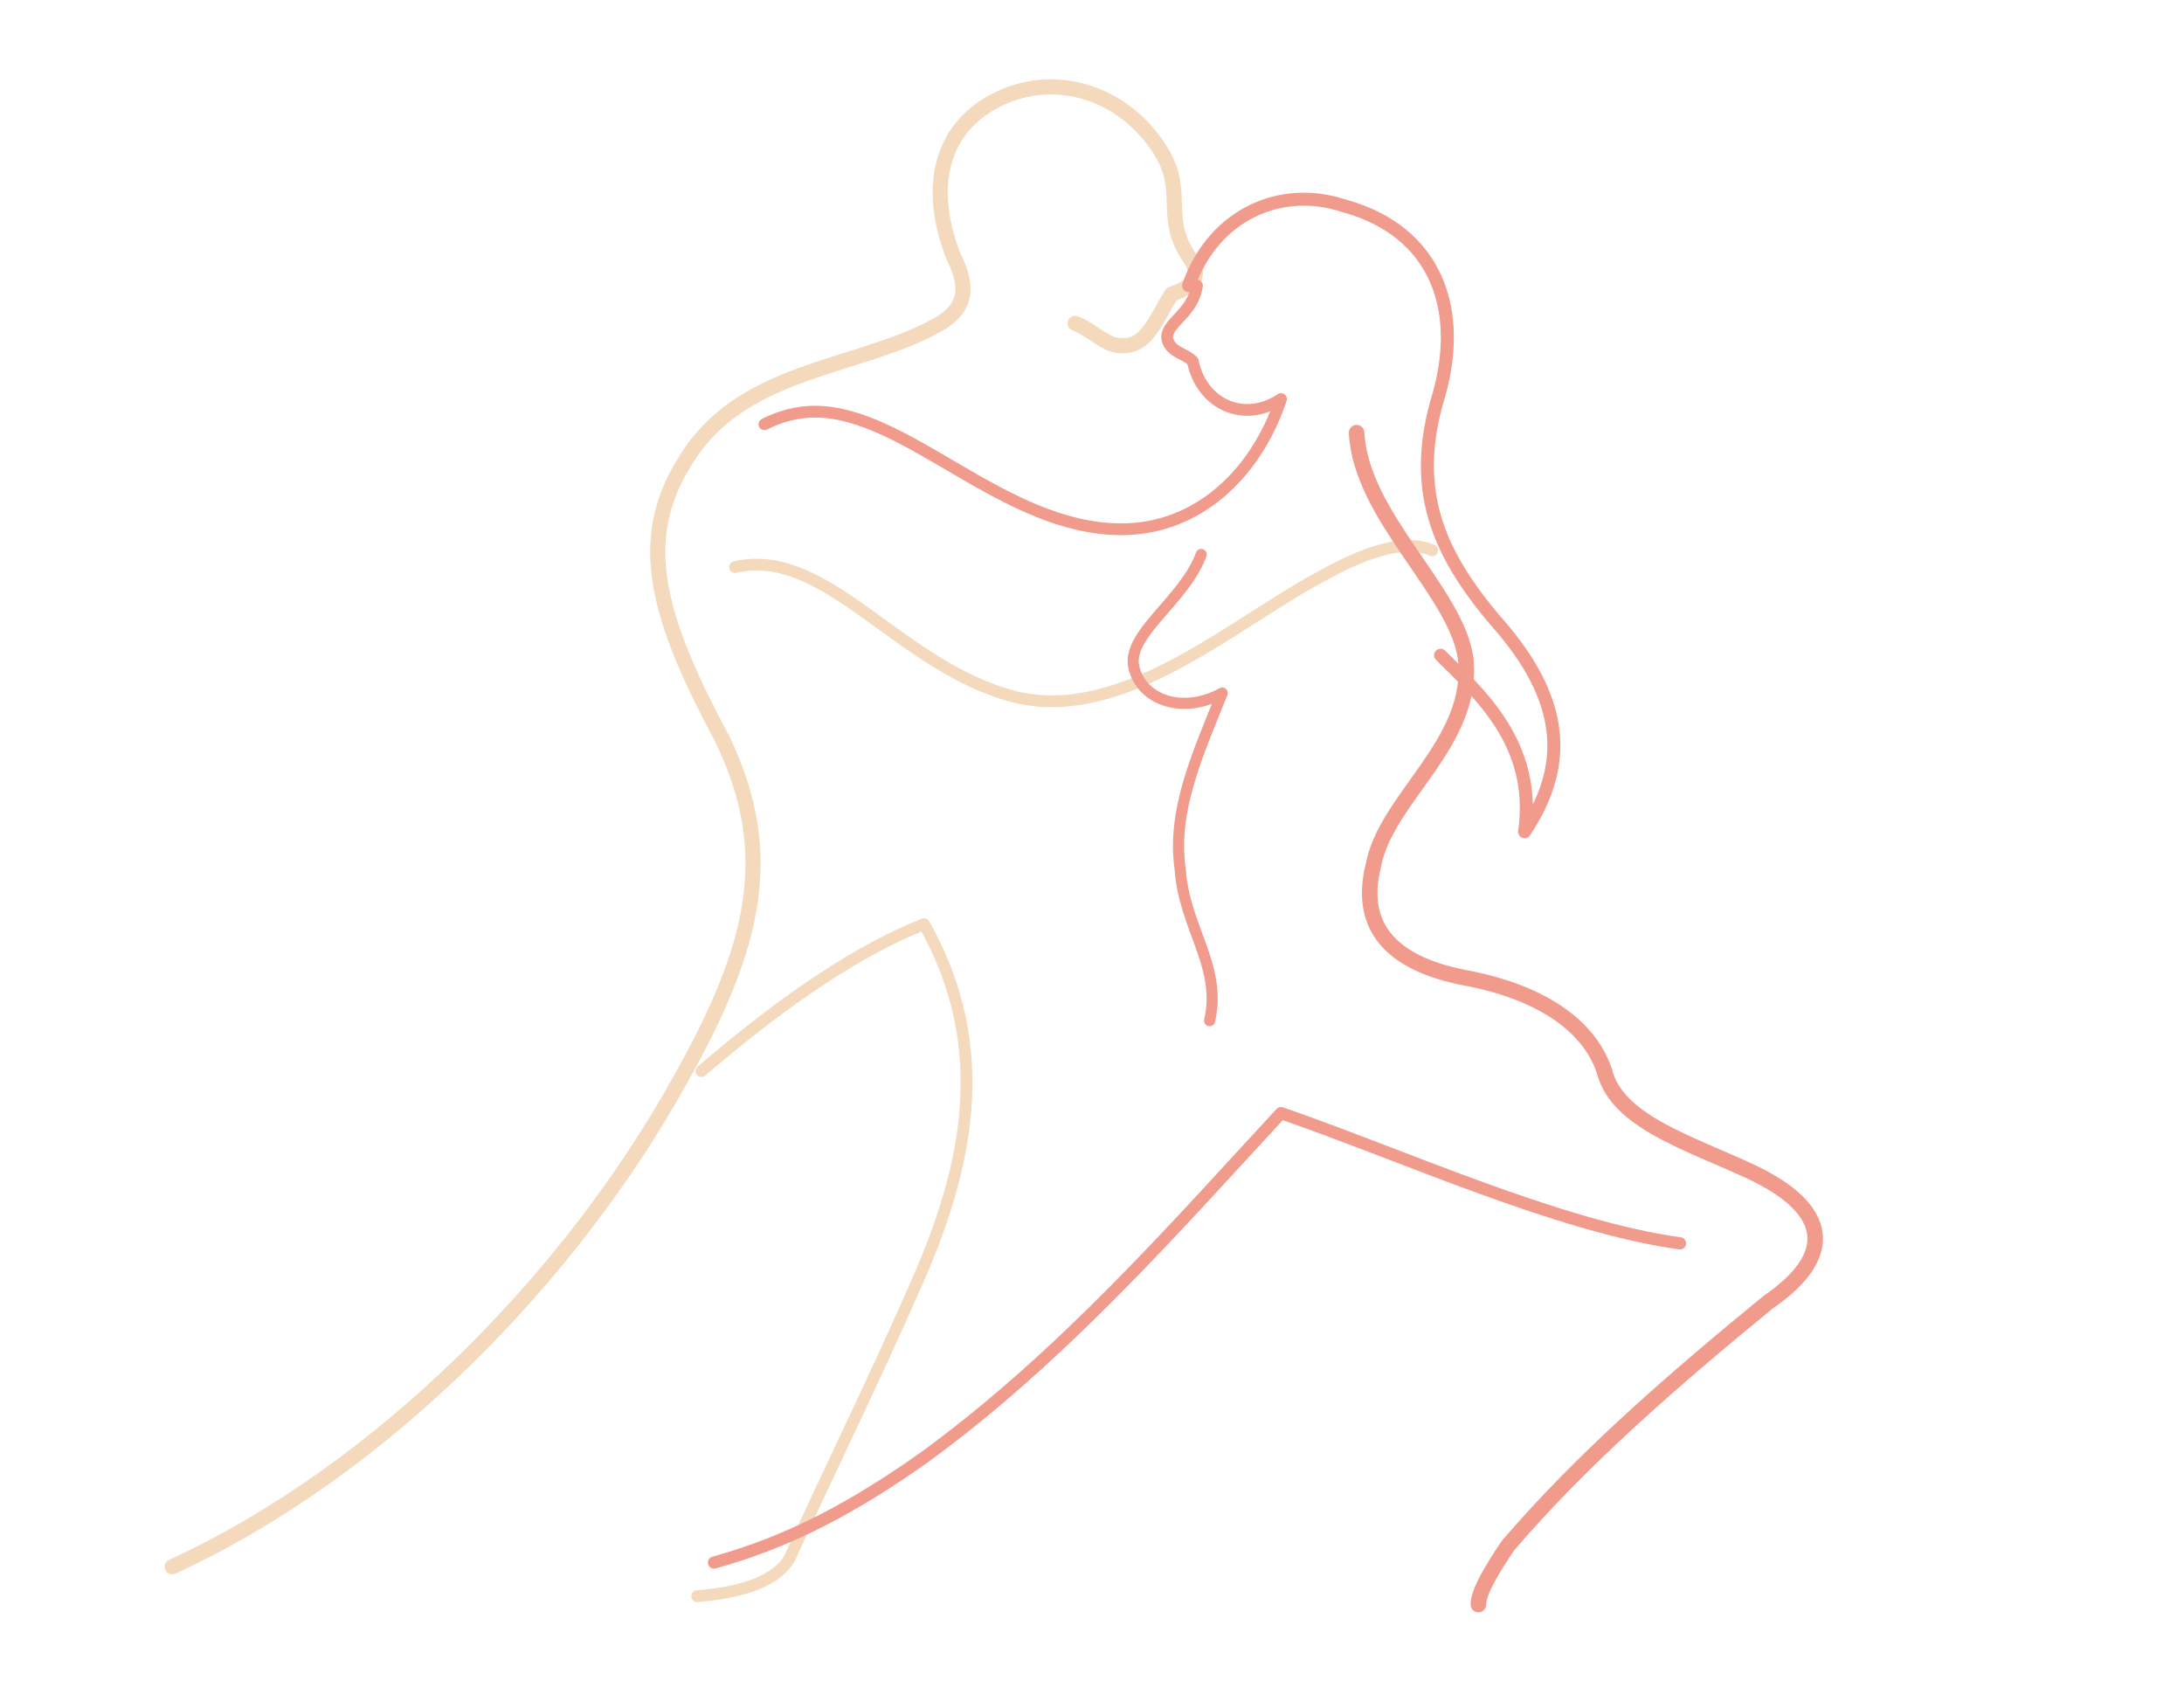
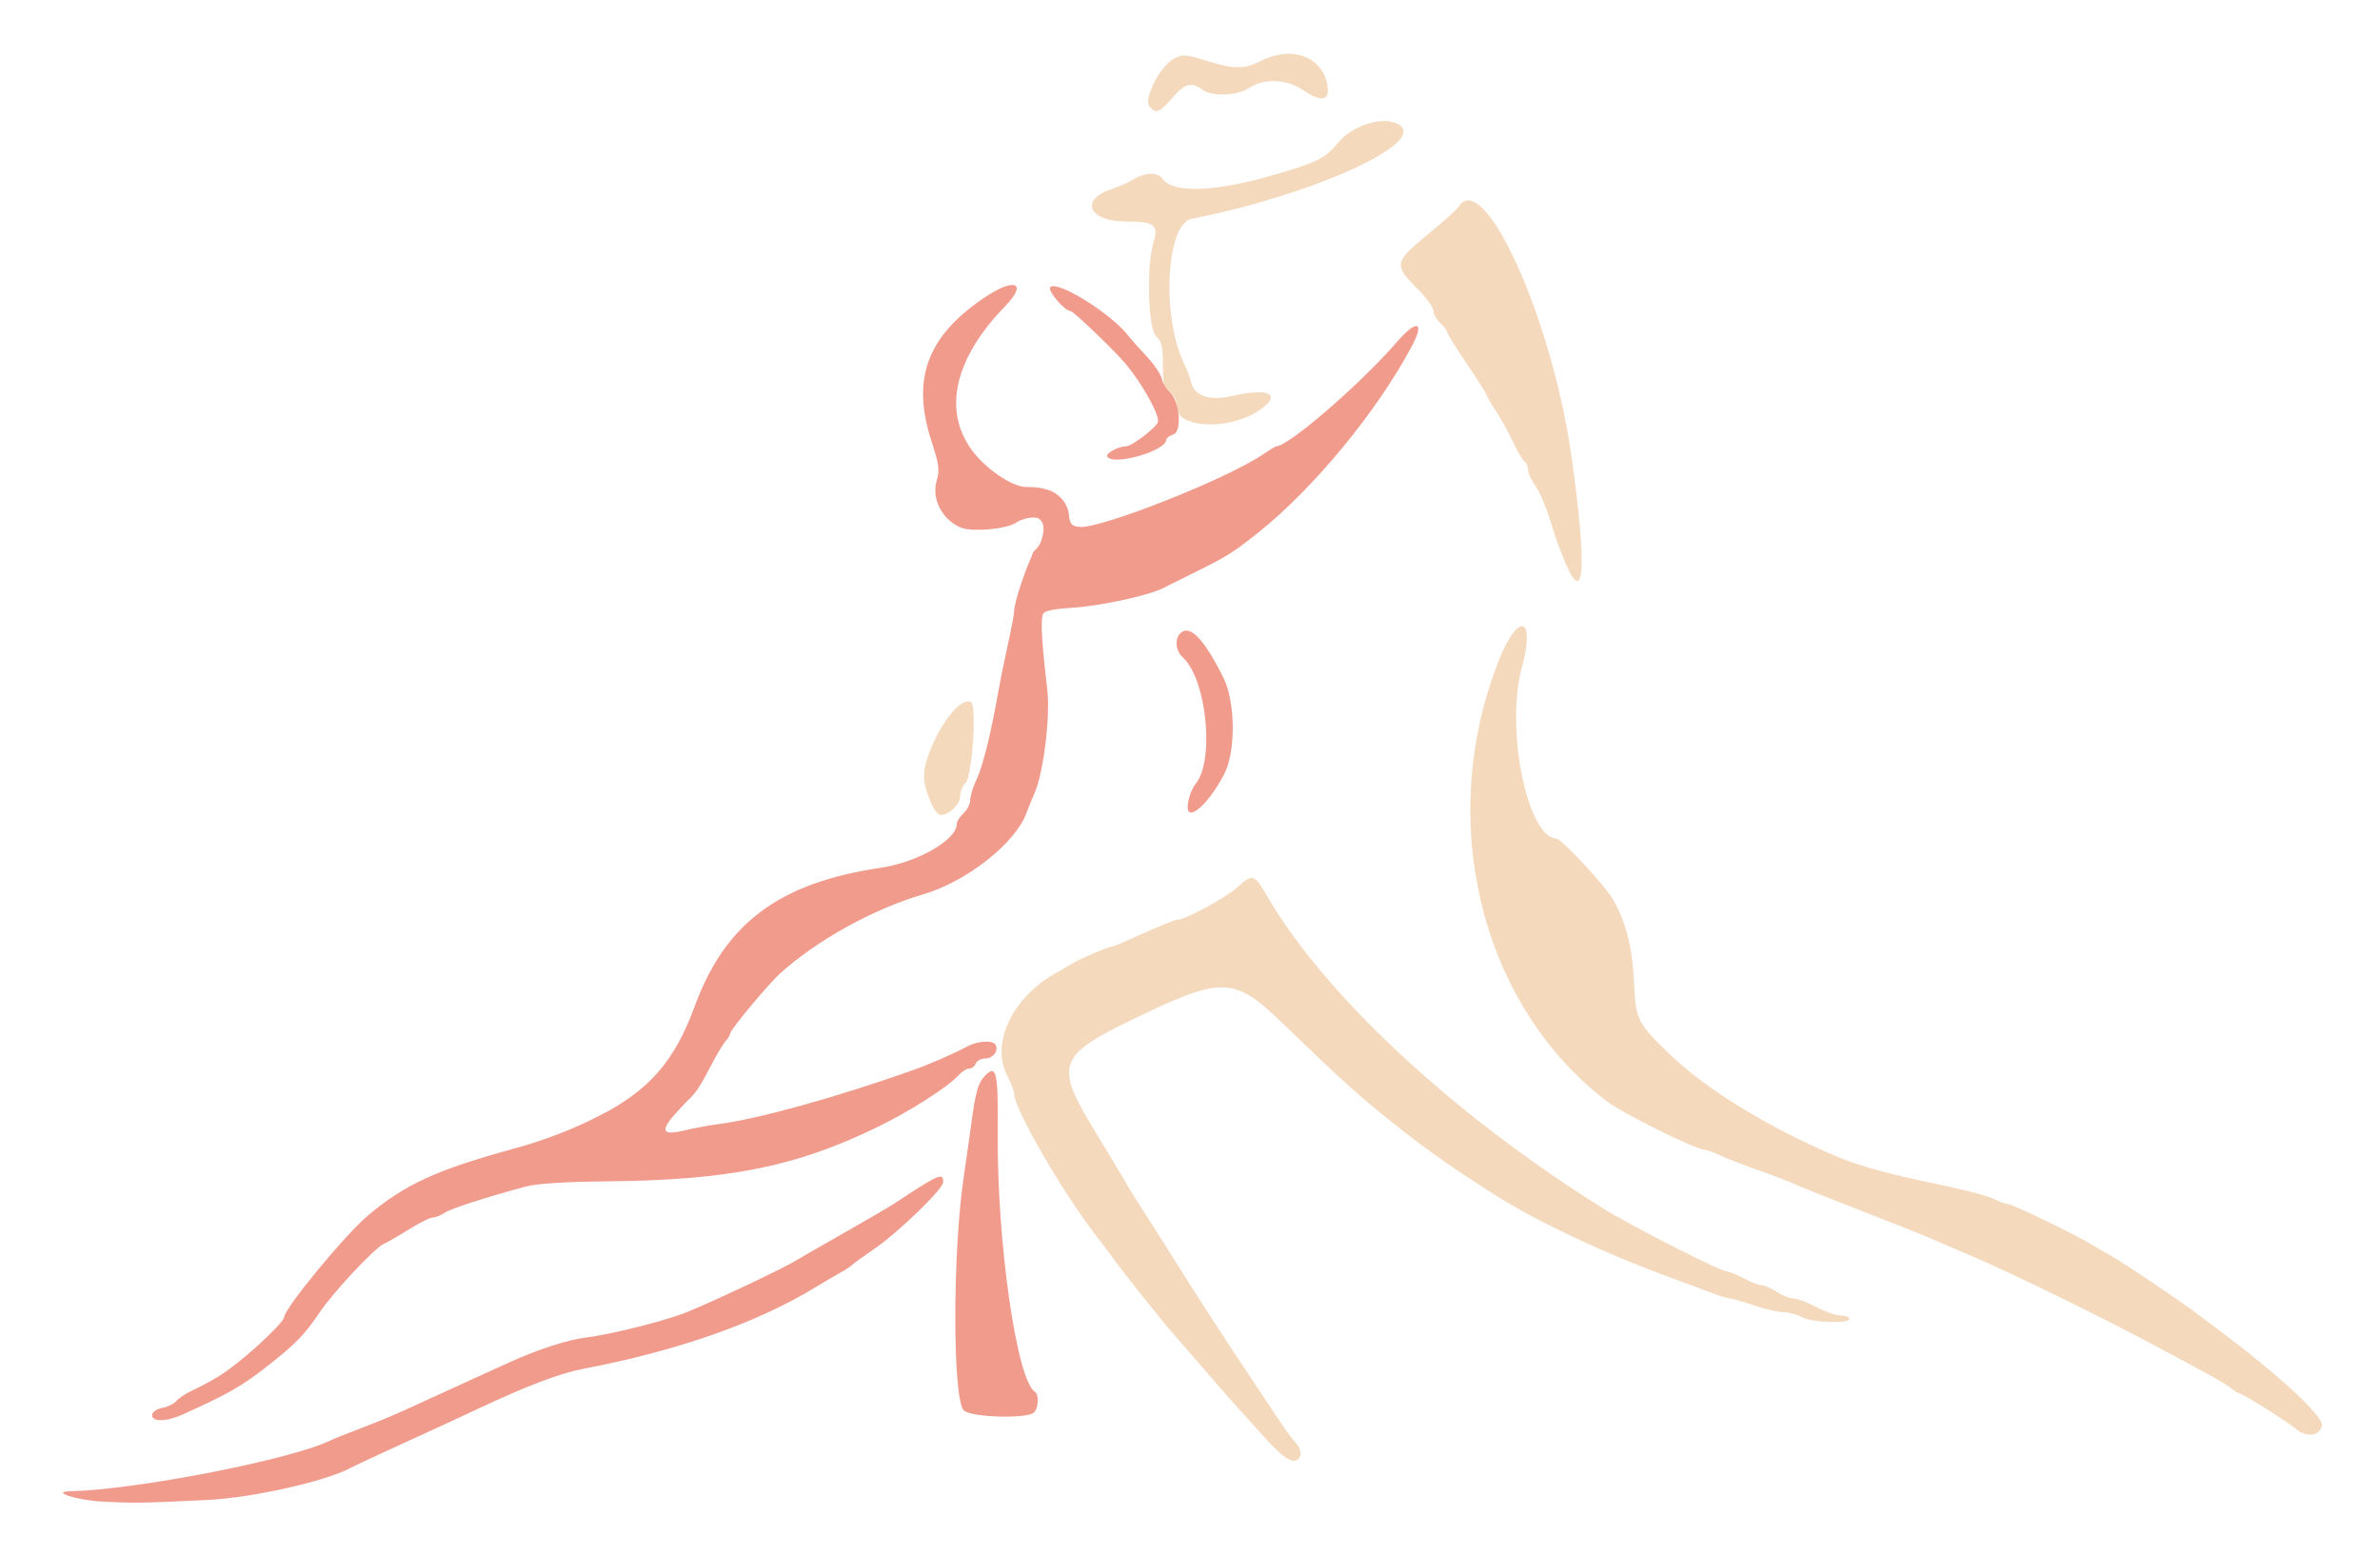
- <svg xmlns="http://www.w3.org/2000/svg" viewBox="0 0 520 400" class="dance-drawing" fill="none" stroke-linecap="round" stroke-linejoin="round" aria-hidden="true">
-   <g stroke="#F4D9BD">
-     <path data-line="lead-back" stroke-width="3.6" d="M41 373 C91 350 136 304 162 257 C180 225 185 203 172 176 C157 148 151 129 163 110 C176 88 203 88 222 78 C230 74 231 69 227 61 C220 43 225 29 239 23 C253 17 269 23 277 37 C282 46 277 52 283 61 C286 65 285 68 279 70 C275 76 273 84 265 82 C262 81 259 78 256 77" />
-     <path data-line="lead-leg" stroke-width="2.8" d="M167 255 C188 237 205 226 220 220 C237 250 230 279 218 306 C207 331 197 351 188 371 C185 376 178 379 166 380" />
-     <path data-line="lead-arm" stroke-width="2.8" d="M175 135 C197 130 214 159 242 166 C268 172 294 148 315 137 C324 132 334 128 341 131" />
-   </g>
-   <g stroke="#F19B8D">
-     <path data-line="follow-back" stroke-width="3.7" d="M323 103 C324 123 347 141 349 157 C351 177 330 190 327 206 C323 222 333 230 350 233 C365 236 378 243 382 255" />
-     <path data-line="follow-raised" stroke-width="3.7" d="M382 255 C385 267 402 272 417 279 C436 288 437 299 421 310 C399 328 377 347 359 368 C355 374 352 379 352 382" />
-     <path data-line="follow-leg" stroke-width="2.9" d="M400 296 C371 292 334 275 305 265 C280 292 253 323 220 347 C203 359 188 367 170 372" />
-     <path data-line="follow-front" stroke-width="2.65" d="M286 132 C282 143 268 151 270 159 C272 167 282 170 291 165 C285 180 279 193 281 207 C282 221 291 230 288 243" />
-     <path data-line="follow-arm" stroke-width="2.8" d="M285 68 C284 75 277 77 278 81 C279 84 282 84 284 86 C286 96 296 101 305 95 C299 113 285 126 267 126 C239 126 216 98 194 98 C190 98 186 99 182 101" />
-     <path data-line="follow-hair" stroke-width="3.1" d="M283 68 C289 51 305 44 320 49 C342 55 349 74 342 96 C336 118 343 133 358 150 C373 168 373 183 363 198 C366 177 352 165 343 156" />
-   </g>
+ <svg xmlns="http://www.w3.org/2000/svg" viewBox="-2 1 176 115" width="528" height="345" role="img" aria-label="Знак школы TangoCity">
+   <path data-mark="long-leg" fill="#F4D9BD" d="M167.819 106.665C167.031 106.025 163.801 104 163.568 104C163.483 104 163.237 103.845 163.02 103.656C162.647 103.33 161.686 102.792 157.25 100.424C153.346 98.34 147.014 95.24 144.125 93.999C142.475 93.29 140.787 92.563 140.375 92.385C139.963 92.207 137.825 91.361 135.625 90.507C133.425 89.652 131.287 88.798 130.875 88.609C130.463 88.421 129.619 88.084 129 87.862C126.427 86.936 125.837 86.71 125.087 86.364C124.654 86.164 124.194 86 124.065 86C123.432 86 118.059 83.348 116.875 82.451C107.573 75.404 104.183 61.885 108.749 50.045C110.232 46.197 111.6 46.45 110.534 50.375C109.317 54.855 110.938 62.892 113.078 62.991C113.481 63.009 116.645 66.401 117.283 67.5C118.232 69.133 118.727 71.108 118.84 73.707C118.954 76.361 119.096 76.645 121.414 78.885C124.161 81.539 128.779 84.369 133.875 86.521C135.438 87.181 137.791 87.83 141.02 88.49C143.025 88.9 144.994 89.407 145.395 89.616C145.797 89.826 146.262 89.998 146.429 89.998C146.774 90 151.42 92.241 152.75 93.047C153.231 93.339 153.85 93.701 154.125 93.851C154.981 94.32 159.063 97.063 160.375 98.051C161.062 98.569 161.85 99.161 162.125 99.366C166.558 102.678 169.841 105.722 169.708 106.397C169.558 107.156 168.592 107.293 167.819 106.665Z" />
+   <path data-mark="bent-leg" fill="#F4D9BD" d="M91.464 107.217C90.59 106.236 89.738 105.291 89.57 105.117C89.402 104.943 88.403 103.804 87.351 102.588C86.299 101.371 85.143 100.039 84.782 99.629C83.967 98.705 81.05 95.048 80.375 94.104C80.1 93.72 79.478 92.893 78.992 92.266C76.563 89.127 73 82.96 73 81.894C73 81.676 72.775 81.078 72.5 80.565C71.219 78.175 72.855 74.718 76.125 72.909C76.537 72.68 77.044 72.386 77.25 72.255C77.724 71.954 79.918 71 80.136 71C80.226 71 80.654 70.842 81.087 70.649C84.104 69.306 84.837 69 85.041 69C85.633 69 88.623 67.387 89.5 66.595C90.628 65.576 90.754 65.611 91.674 67.2C95.936 74.565 105.512 83.463 116.625 90.383C118.625 91.628 125.24 94.997 125.688 94.999C125.861 95 126.422 95.225 126.935 95.5C127.448 95.775 128.038 96.001 128.246 96.002C128.455 96.003 128.963 96.227 129.375 96.5C129.787 96.773 130.351 96.997 130.627 96.998C130.903 96.999 131.657 97.281 132.303 97.625C132.949 97.969 133.764 98.25 134.114 98.25C134.464 98.25 134.75 98.362 134.75 98.5C134.75 98.881 131.961 98.781 131.25 98.375C130.906 98.178 130.284 98.014 129.866 98.009C129.449 98.004 128.468 97.775 127.685 97.5C126.903 97.225 126.121 97 125.949 97C125.776 97 125.044 96.771 124.321 96.491C123.599 96.21 122.359 95.747 121.566 95.46C116.91 93.779 111.68 91.324 108.625 89.387C105.384 87.332 103.372 85.916 101.059 84.063C98.309 81.861 97.323 80.97 92.824 76.625C89.234 73.159 88.398 73.144 81.625 76.43C76.218 79.053 75.99 79.758 78.971 84.625C79.76 85.914 80.466 87.089 81.056 88.096C81.73 89.248 81.841 89.426 83.096 91.375C83.627 92.2 84.47 93.531 84.968 94.333C86.162 96.252 88.838 100.391 89.782 101.777C90.005 102.106 90.708 103.162 91.344 104.125C93.119 106.813 93.309 107.085 93.829 107.675C94.095 107.977 94.246 108.399 94.164 108.612C93.86 109.406 93.035 108.98 91.464 107.217Z" />
+   <path data-mark="hand" fill="#F4D9BD" d="M66.853 60.362C66.196 58.788 66.172 58.112 66.724 56.637C67.574 54.365 69.125 52.489 69.806 52.91C70.246 53.182 69.897 58.389 69.406 58.88C69.183 59.103 69 59.553 69 59.879C69 60.473 68.183 61.25 67.557 61.25C67.374 61.25 67.057 60.85 66.853 60.362Z" />
+   <path data-mark="lapel" fill="#F4D9BD" d="M113.737 42.562C113.405 41.772 113.001 40.675 112.84 40.125C112.381 38.553 111.912 37.427 111.438 36.757C111.197 36.417 111 35.945 111 35.709C111 35.473 110.888 35.21 110.75 35.125C110.613 35.04 110.217 34.371 109.87 33.637C109.523 32.904 108.983 31.926 108.67 31.464C108.357 31.003 108.034 30.45 107.952 30.236C107.87 30.022 107.172 28.921 106.401 27.789C105.631 26.657 105 25.64 105 25.529C105 25.418 104.775 25.124 104.5 24.875C104.225 24.626 104 24.22 104 23.973C104 23.726 103.438 22.961 102.75 22.274C101.068 20.592 101.116 20.361 103.562 18.35C104.697 17.418 105.715 16.508 105.825 16.328C107.685 13.278 112.797 24.555 114.232 34.875C115.363 43.001 115.171 45.972 113.737 42.562Z" />
+   <path data-mark="hat-face" fill="#F4D9BD" d="M86 32.148C85.283 31.89 85.111 31.691 85.047 31.042C85 30.573 84.771 30.145 84.484 29.992C84.078 29.774 84 29.458 84 28.03C84 26.645 83.907 26.243 83.5 25.875C82.908 25.339 82.769 20.705 83.292 18.958C83.695 17.613 83.388 17.375 81.246 17.375C78.493 17.375 77.809 15.761 80.226 14.969C80.721 14.807 81.35 14.536 81.625 14.367C82.681 13.718 83.569 13.678 84.009 14.262C84.774 15.276 87.803 15.185 91.875 14.026C95.346 13.037 95.983 12.73 96.912 11.596C98.042 10.217 100.358 9.522 101.471 10.227C103.576 11.56 95.054 15.42 86.125 17.178C84.206 17.556 83.878 24.544 85.617 28C85.79 28.344 86.002 28.92 86.088 29.281C86.322 30.265 87.459 30.653 89.039 30.288C91.791 29.653 92.831 30.124 91.217 31.273C89.809 32.276 87.456 32.671 86 32.148ZM83.001 8.876C82.542 8.324 83.788 5.873 84.791 5.354C85.483 4.996 85.667 5.006 87.187 5.483C89.244 6.129 90.012 6.132 91.25 5.5C93.535 4.334 95.818 5.187 96.167 7.336C96.353 8.483 95.713 8.583 94.304 7.625C93.142 6.836 91.459 6.782 90.375 7.5C89.479 8.093 87.603 8.156 86.89 7.617C86.116 7.032 85.598 7.181 84.683 8.25C83.75 9.34 83.472 9.444 83.001 8.876Z" />
+   <path data-mark="lower-hem" fill="#F19B8D" d="M5.52 112.007C3.662 111.903 1.718 111.274 3.167 111.246C7.984 111.152 19.425 108.93 22.375 107.516C22.65 107.384 23.663 106.976 24.625 106.61C26.444 105.917 27.271 105.562 30 104.302C30.894 103.89 32.3 103.247 33.125 102.873C33.95 102.5 35.075 101.988 35.625 101.737C37.759 100.762 40.008 100.035 41.411 99.869C43.019 99.678 46.745 98.76 48.481 98.126C49.894 97.61 55.794 94.845 56.75 94.249C56.956 94.121 58.567 93.197 60.329 92.196C62.091 91.194 63.788 90.206 64.099 90C67.42 87.801 67.75 87.655 67.75 88.39C67.75 88.91 64.388 92.153 62.572 93.386C61.776 93.926 61.069 94.438 61 94.524C60.931 94.61 60.538 94.868 60.125 95.097C59.712 95.326 58.925 95.788 58.375 96.124C54.016 98.789 48.178 100.845 41.125 102.199C39.367 102.537 37.01 103.431 33.375 105.137C31.721 105.913 30.722 106.374 26.25 108.422C25.219 108.894 24.186 109.382 23.954 109.507C22.093 110.509 16.678 111.728 13.375 111.889C8.499 112.128 7.85 112.137 5.52 112.007Z" />
+   <path data-mark="slipper" fill="#F19B8D" d="M69.273 105.273C68.437 104.437 68.435 93.589 69.268 88C69.402 87.106 69.671 85.208 69.866 83.781C70.145 81.752 70.344 81.057 70.783 80.59C71.687 79.628 71.819 80.17 71.781 84.671C71.711 92.749 73.187 103.063 74.531 103.894C74.859 104.097 74.795 105.152 74.438 105.441C73.856 105.909 69.776 105.776 69.273 105.273Z" />
+   <path data-mark="waist" fill="#F19B8D" d="M85.883 60.188C85.978 59.741 86.202 59.206 86.381 59C87.848 57.306 87.249 51.208 85.454 49.584C84.948 49.126 84.856 48.244 85.271 47.829C85.977 47.123 87.036 48.21 88.48 51.125C89.371 52.924 89.394 56.596 88.524 58.242C87.18 60.787 85.491 62.031 85.883 60.188Z" />
+   <path data-mark="upper-hem" fill="#F19B8D" d="M9.25 105.619C9.25 105.396 9.559 105.176 9.994 105.089C10.404 105.007 10.873 104.778 11.037 104.58C11.201 104.383 11.682 104.055 12.105 103.852C13.687 103.092 14.405 102.659 15.5 101.8C17.077 100.564 18.999 98.693 19.008 98.384C19.027 97.73 23.537 92.261 25.223 90.849C27.99 88.529 30.304 87.475 36.125 85.883C38.336 85.278 40.531 84.423 42.5 83.399C44.242 82.493 49.257 80.907 49.527 81.177C49.671 81.321 49.23 81.967 48.37 82.87C46.736 84.583 46.816 85.011 48.685 84.557C49.34 84.398 50.438 84.195 51.125 84.106C54.095 83.719 59.818 82.132 65.5 80.12C66.738 79.681 68.509 78.908 69.539 78.356C70.288 77.954 71.4 77.885 71.611 78.227C71.875 78.655 71.447 79.25 70.875 79.25C70.561 79.25 70.239 79.419 70.16 79.625C70.08 79.831 69.861 80 69.672 80C69.482 80 69.122 80.227 68.872 80.504C68.087 81.37 65.301 83.147 62.875 84.328C56.866 87.252 51.887 88.25 42.877 88.337C39.797 88.366 37.685 88.501 36.875 88.721C33.762 89.565 31.335 90.351 30.882 90.662C30.611 90.848 30.217 91.004 30.007 91.01C29.797 91.015 29.006 91.407 28.25 91.88C27.494 92.354 26.643 92.845 26.36 92.971C25.699 93.267 22.598 96.583 21.638 98.021C20.534 99.675 19.823 100.4 17.625 102.111C15.845 103.497 14.725 104.129 11.462 105.591C10.294 106.114 9.25 106.128 9.25 105.619Z" />
+   <path data-mark="bodice" fill="#F19B8D" d="M40.81 84.71C40.59 84.49 40.925 84.213 42.198 83.562C46.005 81.615 47.866 79.495 49.38 75.378C51.641 69.229 55.634 66.262 63.14 65.151C65.859 64.749 68.75 63.087 68.75 61.926C68.75 61.734 68.975 61.374 69.25 61.125C69.525 60.876 69.75 60.43 69.75 60.133C69.75 59.837 69.962 59.151 70.222 58.609C70.675 57.665 71.294 55.168 71.8 52.25C71.931 51.494 72.254 49.898 72.519 48.704C72.784 47.51 73 46.361 73 46.151C73 45.433 74.188 42.026 74.572 41.642C74.783 41.431 75 41.125 75.055 40.96C75.11 40.796 75.288 40.744 75.452 40.845C75.958 41.158 75.855 45.906 75.338 46.104C74.908 46.27 74.932 47.569 75.45 52.018C75.678 53.973 75.165 58.13 74.511 59.625C74.27 60.175 74 60.833 73.91 61.088C73.123 63.313 69.483 66.182 66.25 67.125C62.584 68.195 58.395 70.514 55.668 72.984C54.8 73.77 52 77.14 52 77.398C52 77.501 51.842 77.763 51.649 77.98C51.456 78.197 50.95 79.05 50.525 79.875C49.149 82.546 48.763 82.842 45.156 83.982C41.681 85.081 41.253 85.153 40.81 84.71Z" />
+   <path data-mark="arm" fill="#F19B8D" d="M74.555 46.705C74.2 46.35 74.121 41.75 74.47 41.75C74.832 41.75 75.308 40.325 75.131 39.768C75.04 39.483 74.805 39.25 74.608 39.25C74.349 39.25 74.25 38.931 74.25 38.098C74.25 36.338 76.871 37.248 77.047 39.069C77.112 39.737 77.242 39.888 77.806 39.954C79.325 40.129 88.686 36.433 91.416 34.581C91.887 34.262 92.314 34 92.365 34C93.279 34 98.579 29.42 101.318 26.263C102.764 24.597 103.379 24.761 102.423 26.558C99.849 31.399 95.169 37.084 91.052 40.369C89.154 41.883 88.695 42.167 86 43.488C85.106 43.926 84.2 44.376 83.987 44.488C83.002 45.007 79.502 45.773 77.46 45.918C75.575 46.052 75.177 46.154 75.033 46.544C74.897 46.911 74.795 46.945 74.555 46.705Z" />
+   <path data-mark="hair-back" fill="#F19B8D" d="M69.04 39.999C67.661 39.411 66.871 37.867 67.266 36.539C67.498 35.761 67.443 35.332 66.894 33.656C65.39 29.057 66.527 25.909 70.725 23.049C73.026 21.482 74.049 21.867 72.319 23.649C68.615 27.467 67.717 31.271 69.824 34.217C70.824 35.616 72.834 36.999 73.872 37.003C75.473 37.011 75.75 37.215 75.75 38.389C75.75 39.402 75.274 40.196 75.056 39.544C74.916 39.123 73.837 39.181 73.125 39.648C72.392 40.128 69.853 40.346 69.04 39.999Z" />
+   <path data-mark="hair-front" fill="#F19B8D" d="M79.875 34.75C79.734 34.522 80.702 34 81.263 34C81.675 34 83.48 32.636 83.625 32.215C83.789 31.739 82.515 29.431 81.248 27.91C80.439 26.939 77.379 24 77.176 24C76.724 24 75.43 22.47 75.675 22.225C76.182 21.718 80.087 24.13 81.375 25.746C81.65 26.091 82.3 26.824 82.82 27.374C83.34 27.925 83.832 28.656 83.914 29C83.996 29.344 84.263 29.794 84.507 30C85.238 30.616 85.431 32.909 84.77 33.119C84.484 33.209 84.25 33.378 84.25 33.493C84.25 34.34 80.319 35.468 79.875 34.75Z" />
</svg>
